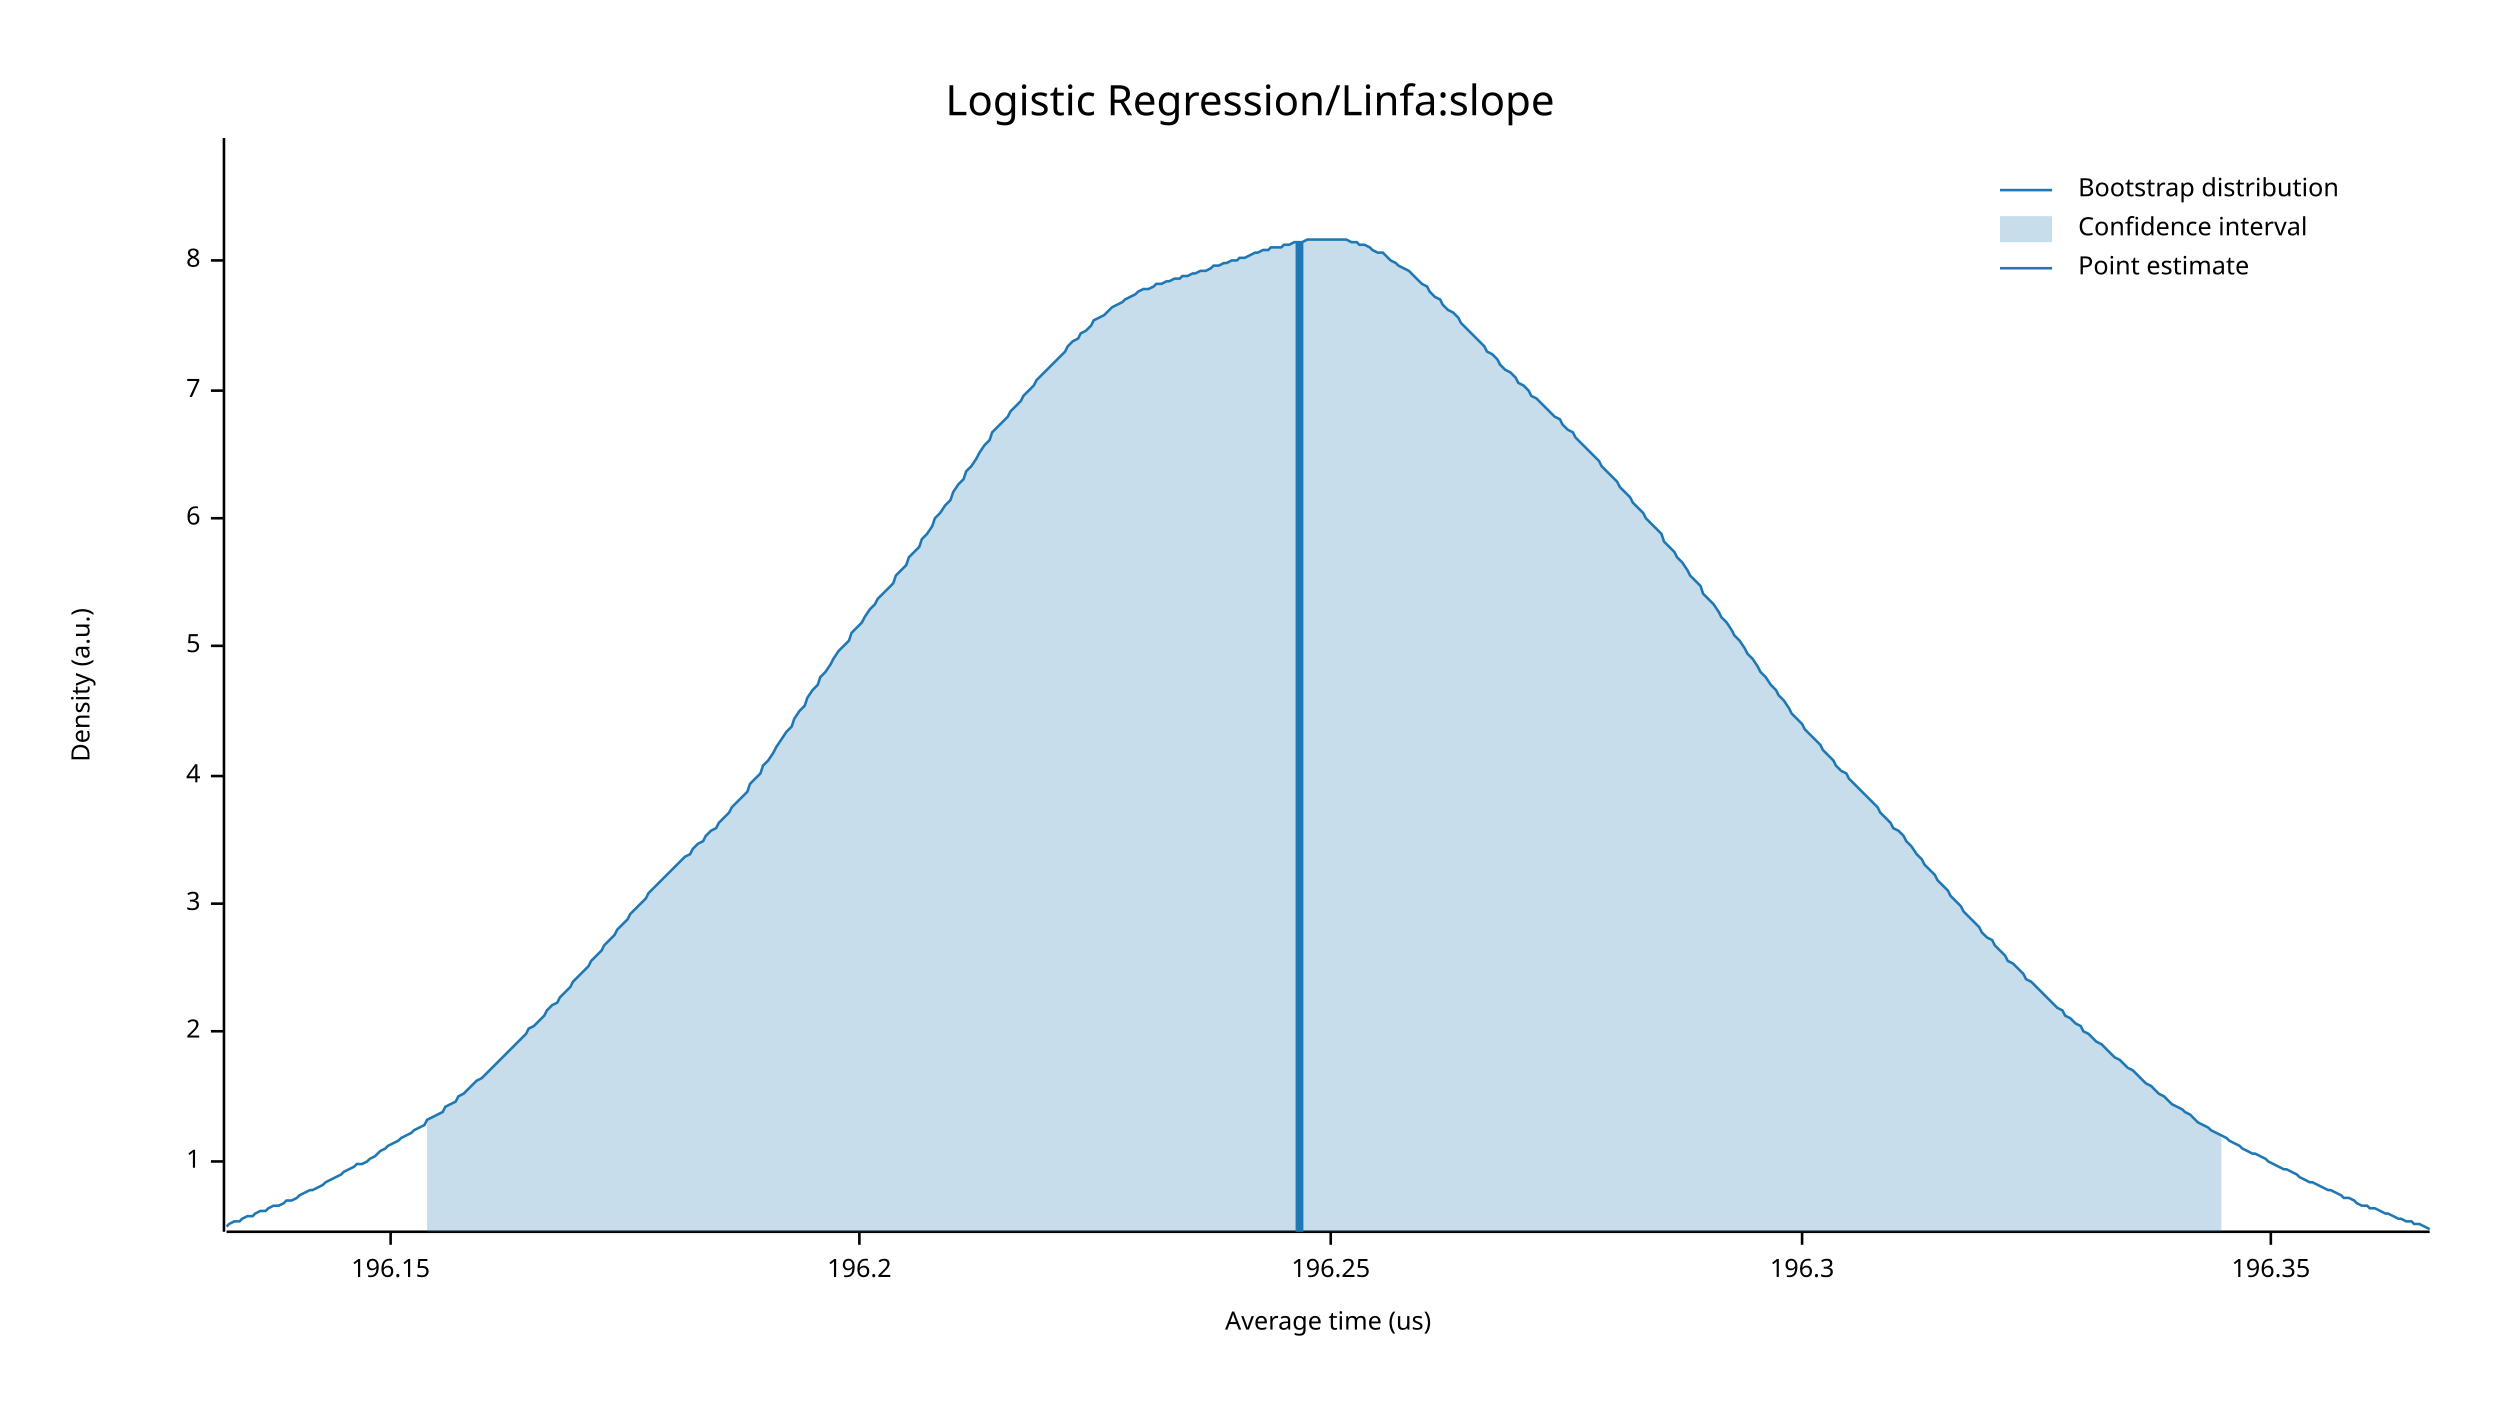
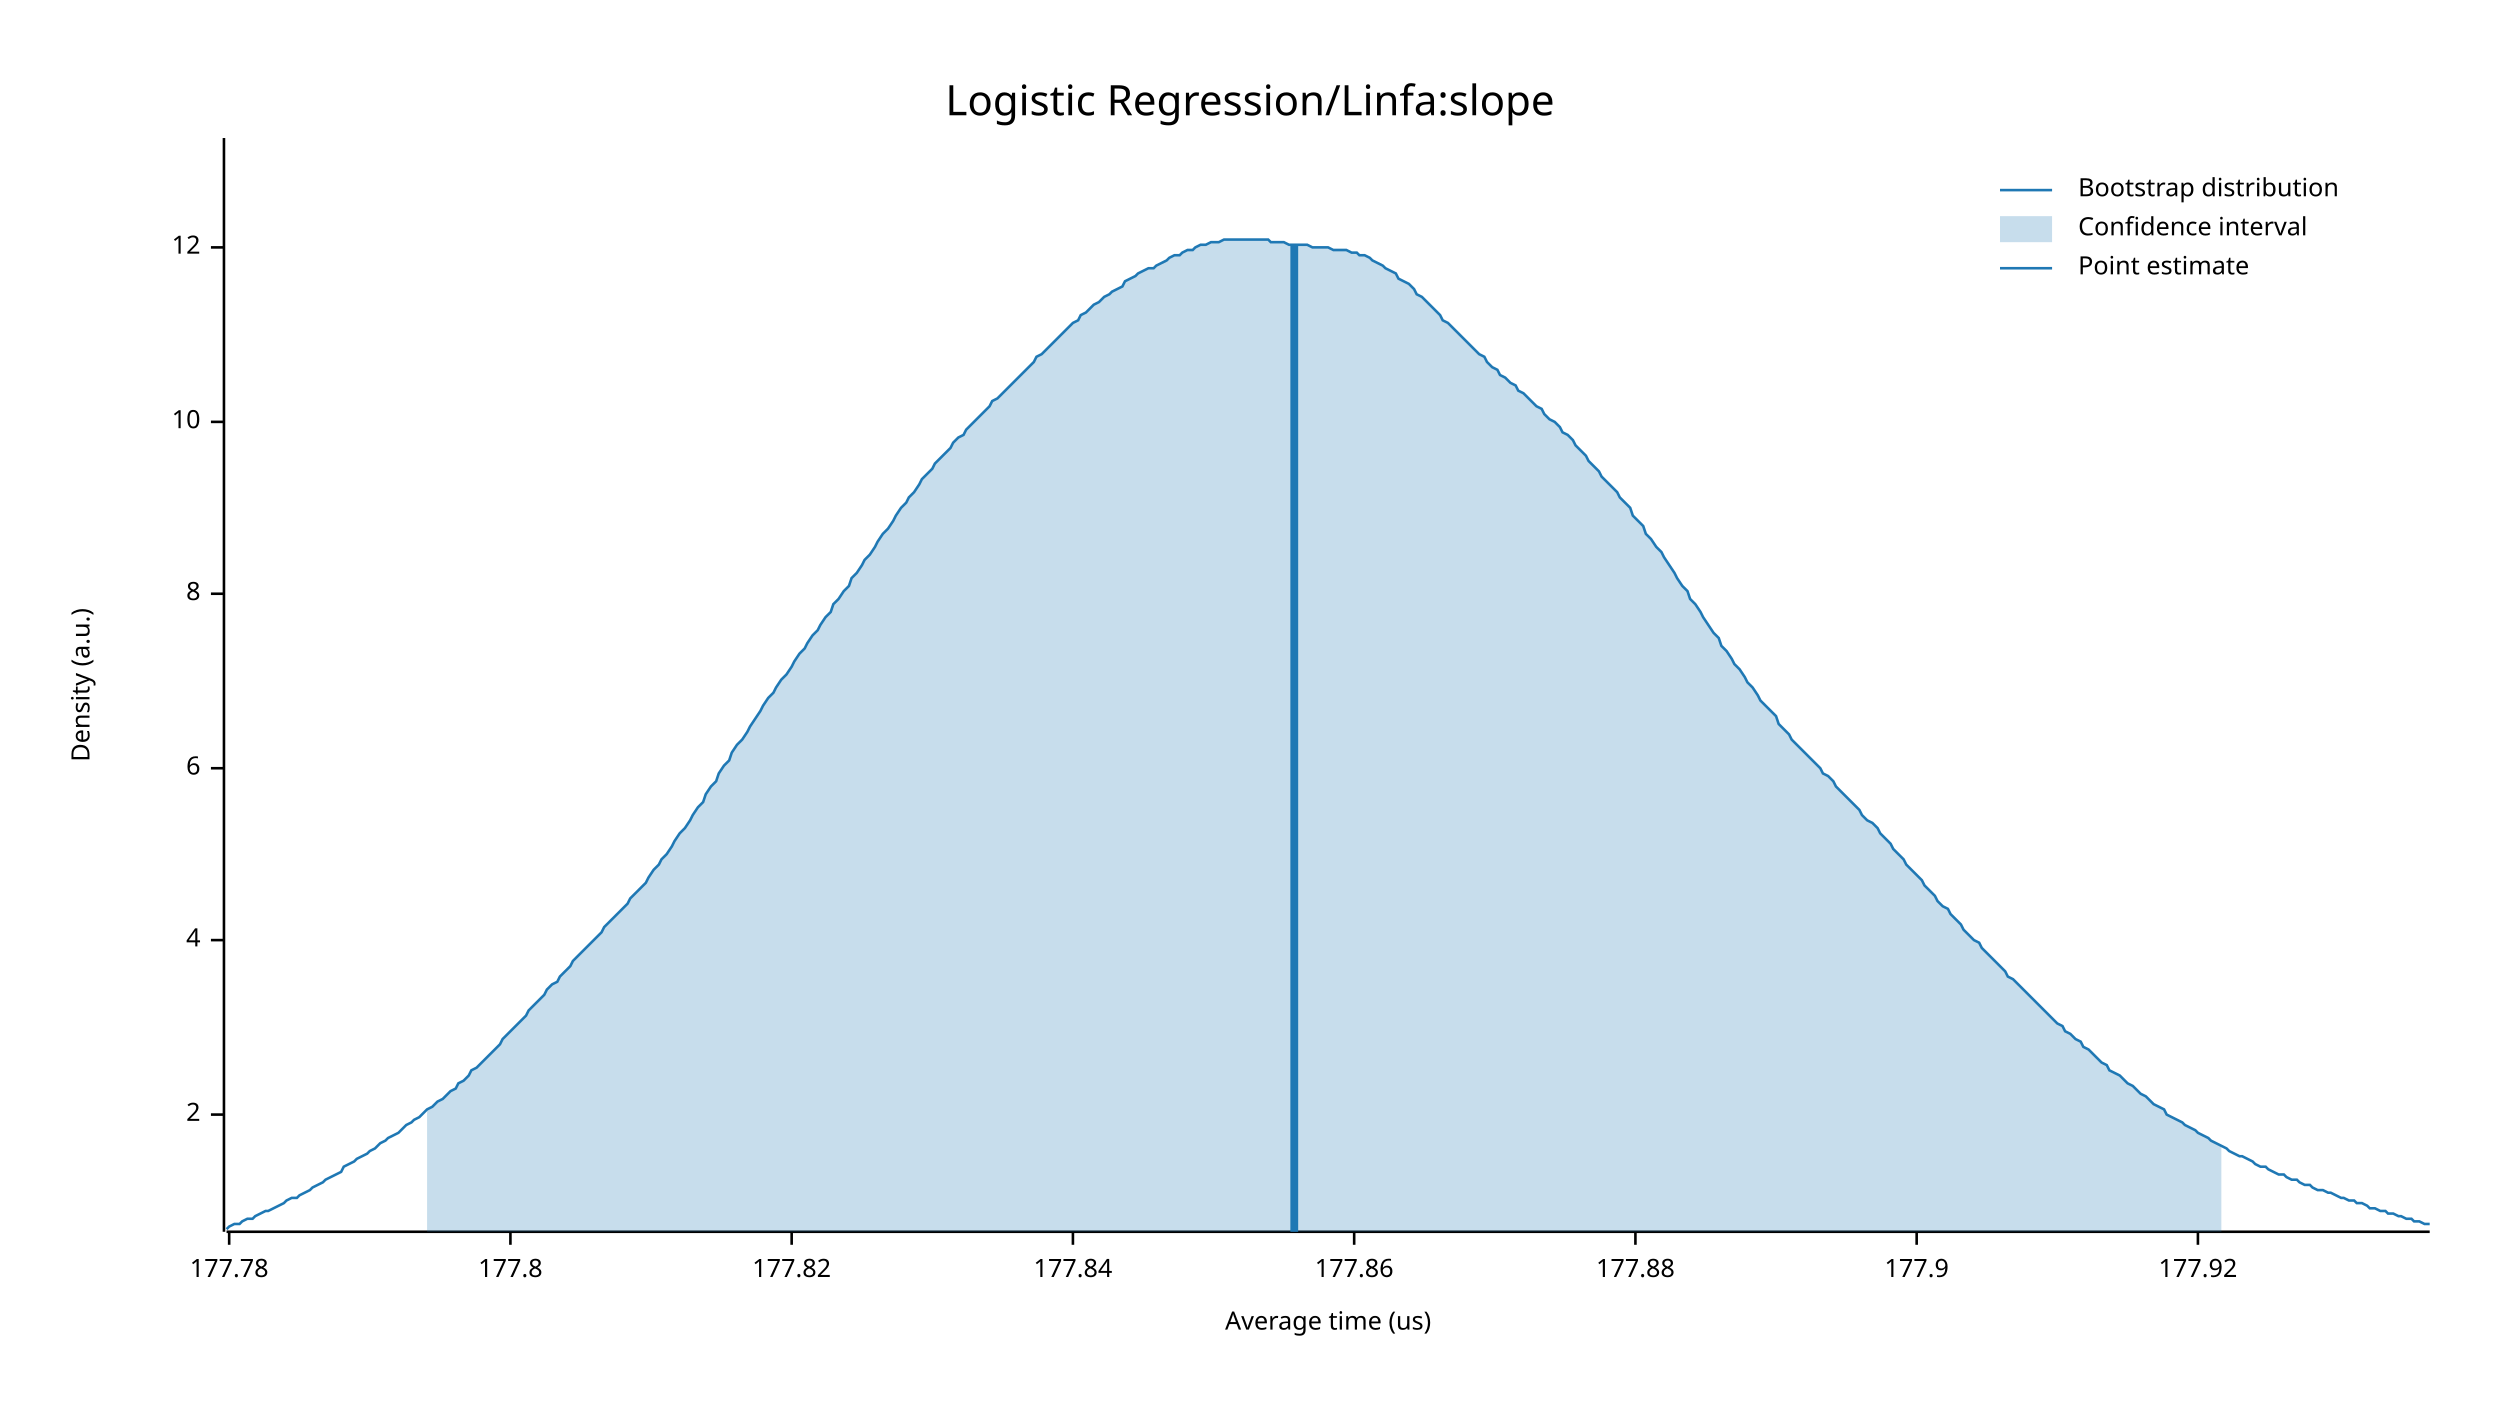
<svg xmlns="http://www.w3.org/2000/svg" width="960" height="540" viewBox="0 0 960 540">
  <text x="480" y="32" dy="0.76em" text-anchor="middle" font-family="sans-serif" font-size="16.129" opacity="1" fill="#000000">
Logistic Regression/Linfa:slope
</text>
  <text x="27" y="263" dy="0.76em" text-anchor="middle" font-family="sans-serif" font-size="9.677" opacity="1" fill="#000000" transform="rotate(270, 27, 263)">
Density (a.u.)
</text>
  <text x="510" y="513" dy="-0.5ex" text-anchor="middle" font-family="sans-serif" font-size="9.677" opacity="1" fill="#000000">
Average time (us)
</text>
  <polyline fill="none" opacity="1" stroke="#000000" stroke-width="1" points="86,53 86,473 " />
-   <text x="77" y="446" dy="0.5ex" text-anchor="end" font-family="sans-serif" font-size="9.677" opacity="1" fill="#000000">
- 1
- </text>
-   <polyline fill="none" opacity="1" stroke="#000000" stroke-width="1" points="81,446 86,446 " />
-   <text x="77" y="396" dy="0.5ex" text-anchor="end" font-family="sans-serif" font-size="9.677" opacity="1" fill="#000000">
+   <text x="77" y="428" dy="0.5ex" text-anchor="end" font-family="sans-serif" font-size="9.677" opacity="1" fill="#000000">
2
</text>
-   <polyline fill="none" opacity="1" stroke="#000000" stroke-width="1" points="81,396 86,396 " />
-   <text x="77" y="347" dy="0.5ex" text-anchor="end" font-family="sans-serif" font-size="9.677" opacity="1" fill="#000000">
- 3
- </text>
-   <polyline fill="none" opacity="1" stroke="#000000" stroke-width="1" points="81,347 86,347 " />
-   <text x="77" y="298" dy="0.5ex" text-anchor="end" font-family="sans-serif" font-size="9.677" opacity="1" fill="#000000">
+   <polyline fill="none" opacity="1" stroke="#000000" stroke-width="1" points="81,428 86,428 " />
+   <text x="77" y="361" dy="0.5ex" text-anchor="end" font-family="sans-serif" font-size="9.677" opacity="1" fill="#000000">
4
</text>
-   <polyline fill="none" opacity="1" stroke="#000000" stroke-width="1" points="81,298 86,298 " />
-   <text x="77" y="248" dy="0.5ex" text-anchor="end" font-family="sans-serif" font-size="9.677" opacity="1" fill="#000000">
- 5
- </text>
-   <polyline fill="none" opacity="1" stroke="#000000" stroke-width="1" points="81,248 86,248 " />
-   <text x="77" y="199" dy="0.5ex" text-anchor="end" font-family="sans-serif" font-size="9.677" opacity="1" fill="#000000">
+   <polyline fill="none" opacity="1" stroke="#000000" stroke-width="1" points="81,361 86,361 " />
+   <text x="77" y="295" dy="0.5ex" text-anchor="end" font-family="sans-serif" font-size="9.677" opacity="1" fill="#000000">
6
</text>
-   <polyline fill="none" opacity="1" stroke="#000000" stroke-width="1" points="81,199 86,199 " />
-   <text x="77" y="150" dy="0.5ex" text-anchor="end" font-family="sans-serif" font-size="9.677" opacity="1" fill="#000000">
- 7
- </text>
-   <polyline fill="none" opacity="1" stroke="#000000" stroke-width="1" points="81,150 86,150 " />
-   <text x="77" y="100" dy="0.5ex" text-anchor="end" font-family="sans-serif" font-size="9.677" opacity="1" fill="#000000">
+   <polyline fill="none" opacity="1" stroke="#000000" stroke-width="1" points="81,295 86,295 " />
+   <text x="77" y="228" dy="0.5ex" text-anchor="end" font-family="sans-serif" font-size="9.677" opacity="1" fill="#000000">
8
</text>
-   <polyline fill="none" opacity="1" stroke="#000000" stroke-width="1" points="81,100 86,100 " />
+   <polyline fill="none" opacity="1" stroke="#000000" stroke-width="1" points="81,228 86,228 " />
+   <text x="77" y="162" dy="0.5ex" text-anchor="end" font-family="sans-serif" font-size="9.677" opacity="1" fill="#000000">
+ 10
+ </text>
+   <polyline fill="none" opacity="1" stroke="#000000" stroke-width="1" points="81,162 86,162 " />
+   <text x="77" y="95" dy="0.5ex" text-anchor="end" font-family="sans-serif" font-size="9.677" opacity="1" fill="#000000">
+ 12
+ </text>
+   <polyline fill="none" opacity="1" stroke="#000000" stroke-width="1" points="81,95 86,95 " />
  <polyline fill="none" opacity="1" stroke="#000000" stroke-width="1" points="87,473 933,473 " />
-   <text x="150" y="483" dy="0.76em" text-anchor="middle" font-family="sans-serif" font-size="9.677" opacity="1" fill="#000000">
- 196.15
+   <text x="88" y="483" dy="0.76em" text-anchor="middle" font-family="sans-serif" font-size="9.677" opacity="1" fill="#000000">
+ 177.78
</text>
-   <polyline fill="none" opacity="1" stroke="#000000" stroke-width="1" points="150,473 150,478 " />
-   <text x="330" y="483" dy="0.76em" text-anchor="middle" font-family="sans-serif" font-size="9.677" opacity="1" fill="#000000">
- 196.2
+   <polyline fill="none" opacity="1" stroke="#000000" stroke-width="1" points="88,473 88,478 " />
+   <text x="196" y="483" dy="0.76em" text-anchor="middle" font-family="sans-serif" font-size="9.677" opacity="1" fill="#000000">
+ 177.8
</text>
-   <polyline fill="none" opacity="1" stroke="#000000" stroke-width="1" points="330,473 330,478 " />
-   <text x="511" y="483" dy="0.76em" text-anchor="middle" font-family="sans-serif" font-size="9.677" opacity="1" fill="#000000">
- 196.25
+   <polyline fill="none" opacity="1" stroke="#000000" stroke-width="1" points="196,473 196,478 " />
+   <text x="304" y="483" dy="0.76em" text-anchor="middle" font-family="sans-serif" font-size="9.677" opacity="1" fill="#000000">
+ 177.82
</text>
-   <polyline fill="none" opacity="1" stroke="#000000" stroke-width="1" points="511,473 511,478 " />
-   <text x="692" y="483" dy="0.76em" text-anchor="middle" font-family="sans-serif" font-size="9.677" opacity="1" fill="#000000">
- 196.3
+   <polyline fill="none" opacity="1" stroke="#000000" stroke-width="1" points="304,473 304,478 " />
+   <text x="412" y="483" dy="0.76em" text-anchor="middle" font-family="sans-serif" font-size="9.677" opacity="1" fill="#000000">
+ 177.84
</text>
-   <polyline fill="none" opacity="1" stroke="#000000" stroke-width="1" points="692,473 692,478 " />
-   <text x="872" y="483" dy="0.76em" text-anchor="middle" font-family="sans-serif" font-size="9.677" opacity="1" fill="#000000">
- 196.35
+   <polyline fill="none" opacity="1" stroke="#000000" stroke-width="1" points="412,473 412,478 " />
+   <text x="520" y="483" dy="0.76em" text-anchor="middle" font-family="sans-serif" font-size="9.677" opacity="1" fill="#000000">
+ 177.86
</text>
-   <polyline fill="none" opacity="1" stroke="#000000" stroke-width="1" points="872,473 872,478 " />
-   <polyline fill="none" opacity="1" stroke="#1F78B4" stroke-width="1" points="87,471 88,470 90,469 92,469 93,468 95,467 97,467 98,466 100,465 102,465 103,464 105,463 107,463 109,462 110,461 112,461 114,460 115,459 117,458 119,457 120,457 122,456 124,455 125,454 127,453 129,452 131,451 132,450 134,449 136,448 137,447 139,447 141,446 142,445 144,444 146,442 148,441 149,440 151,439 153,438 154,437 156,436 158,435 159,434 161,433 163,432 164,430 166,429 168,428 170,427 171,425 173,424 175,423 176,421 178,420 180,418 181,417 183,415 185,414 187,412 188,411 190,409 192,407 193,406 195,404 197,402 198,401 200,399 202,397 203,395 205,394 207,392 209,390 210,388 212,386 214,385 215,383 217,381 219,379 220,377 222,375 224,373 226,371 227,369 229,367 231,365 232,363 234,361 236,359 237,357 239,355 241,353 242,351 244,349 246,347 248,345 249,343 251,341 253,339 254,338 256,336 258,334 259,333 261,331 263,329 265,328 266,326 268,324 270,323 271,321 273,319 275,318 276,316 278,314 280,312 281,310 283,308 285,306 287,304 288,301 290,299 292,297 293,294 295,292 297,289 298,287 300,284 302,281 304,279 305,276 307,273 309,271 310,268 312,265 314,263 315,260 317,258 319,255 320,253 322,250 324,248 326,246 327,243 329,241 331,239 332,237 334,234 336,232 337,230 339,228 341,226 343,224 344,221 346,219 348,217 349,214 351,212 353,210 354,207 356,205 358,202 359,199 361,197 363,194 365,192 366,189 368,186 370,184 371,181 373,179 375,176 376,174 378,171 380,169 381,166 383,164 385,162 387,160 388,158 390,156 392,154 393,152 395,150 397,148 398,146 400,144 402,142 404,140 405,139 407,137 409,135 410,133 412,131 414,130 415,128 417,127 419,125 420,123 422,122 424,121 426,119 427,118 429,117 431,116 432,115 434,114 436,113 437,112 439,111 441,111 443,110 444,109 446,109 448,108 449,108 451,107 453,107 454,106 456,106 458,105 459,105 461,104 463,104 465,103 466,102 468,102 470,101 471,101 473,100 475,100 476,99 478,99 480,98 482,97 483,97 485,96 487,96 488,95 490,95 492,95 493,94 495,94 497,93 498,93 500,93 502,92 504,92 505,92 507,92 509,92 510,92 512,92 514,92 515,92 517,92 519,93 521,93 522,94 524,94 526,95 527,96 529,97 531,97 532,98 534,100 536,101 537,102 539,103 541,104 543,106 544,107 546,109 548,110 549,112 551,114 553,115 554,117 556,119 558,120 560,122 561,124 563,126 565,128 566,129 568,131 570,133 571,135 573,136 575,138 576,140 578,142 580,143 582,145 583,147 585,148 587,150 588,152 590,153 592,155 593,156 595,158 597,160 599,161 600,163 602,165 604,166 605,168 607,170 609,172 610,173 612,175 614,177 615,179 617,181 619,183 621,185 622,187 624,189 626,191 627,193 629,195 631,197 632,199 634,201 636,203 638,205 639,208 641,210 643,212 644,214 646,216 648,219 649,221 651,223 653,225 654,228 656,230 658,232 660,235 661,237 663,239 665,242 666,244 668,246 670,249 671,251 673,253 675,256 676,258 678,260 680,263 682,265 683,267 685,269 687,272 688,274 690,276 692,278 693,280 695,282 697,284 699,286 700,288 702,290 704,292 705,294 707,296 709,297 710,299 712,301 714,303 715,304 717,306 719,308 721,310 722,312 724,314 726,316 727,318 729,319 731,321 732,323 734,325 736,328 738,330 739,332 741,334 743,336 744,338 746,340 748,342 749,344 751,346 753,348 754,350 756,352 758,354 760,356 761,358 763,360 765,361 766,363 768,365 770,367 771,369 773,370 775,372 777,374 778,376 780,377 782,379 783,380 785,382 787,384 788,385 790,387 792,388 793,390 795,391 797,393 799,394 800,396 802,397 804,399 805,400 807,401 809,403 810,404 812,406 814,407 816,409 817,410 819,411 821,413 822,414 824,416 826,417 827,418 829,420 831,421 832,422 834,424 836,425 838,426 839,427 841,428 843,430 844,431 846,432 848,433 849,434 851,435 853,436 855,437 856,438 858,439 860,440 861,441 863,442 865,443 866,443 868,444 870,445 871,446 873,447 875,448 877,449 878,449 880,450 882,451 883,452 885,453 887,454 888,454 890,455 892,456 894,457 895,457 897,458 899,459 900,460 902,460 904,461 905,462 907,463 909,463 910,464 912,464 914,465 916,466 917,466 919,467 921,468 922,468 924,469 926,469 927,470 929,470 931,471 933,472 " />
-   <polygon opacity="0.25" fill="#1F78B4" points="164,430 166,429 168,428 170,427 171,425 173,424 175,423 176,421 178,420 180,418 181,417 183,415 185,414 187,412 188,411 190,409 192,407 193,406 195,404 197,402 198,401 200,399 202,397 203,395 205,394 207,392 209,390 210,388 212,386 214,385 215,383 217,381 219,379 220,377 222,375 224,373 226,371 227,369 229,367 231,365 232,363 234,361 236,359 237,357 239,355 241,353 242,351 244,349 246,347 248,345 249,343 251,341 253,339 254,338 256,336 258,334 259,333 261,331 263,329 265,328 266,326 268,324 270,323 271,321 273,319 275,318 276,316 278,314 280,312 281,310 283,308 285,306 287,304 288,301 290,299 292,297 293,294 295,292 297,289 298,287 300,284 302,281 304,279 305,276 307,273 309,271 310,268 312,265 314,263 315,260 317,258 319,255 320,253 322,250 324,248 326,246 327,243 329,241 331,239 332,237 334,234 336,232 337,230 339,228 341,226 343,224 344,221 346,219 348,217 349,214 351,212 353,210 354,207 356,205 358,202 359,199 361,197 363,194 365,192 366,189 368,186 370,184 371,181 373,179 375,176 376,174 378,171 380,169 381,166 383,164 385,162 387,160 388,158 390,156 392,154 393,152 395,150 397,148 398,146 400,144 402,142 404,140 405,139 407,137 409,135 410,133 412,131 414,130 415,128 417,127 419,125 420,123 422,122 424,121 426,119 427,118 429,117 431,116 432,115 434,114 436,113 437,112 439,111 441,111 443,110 444,109 446,109 448,108 449,108 451,107 453,107 454,106 456,106 458,105 459,105 461,104 463,104 465,103 466,102 468,102 470,101 471,101 473,100 475,100 476,99 478,99 480,98 482,97 483,97 485,96 487,96 488,95 490,95 492,95 493,94 495,94 497,93 498,93 500,93 502,92 504,92 505,92 507,92 509,92 510,92 512,92 514,92 515,92 517,92 519,93 521,93 522,94 524,94 526,95 527,96 529,97 531,97 532,98 534,100 536,101 537,102 539,103 541,104 543,106 544,107 546,109 548,110 549,112 551,114 553,115 554,117 556,119 558,120 560,122 561,124 563,126 565,128 566,129 568,131 570,133 571,135 573,136 575,138 576,140 578,142 580,143 582,145 583,147 585,148 587,150 588,152 590,153 592,155 593,156 595,158 597,160 599,161 600,163 602,165 604,166 605,168 607,170 609,172 610,173 612,175 614,177 615,179 617,181 619,183 621,185 622,187 624,189 626,191 627,193 629,195 631,197 632,199 634,201 636,203 638,205 639,208 641,210 643,212 644,214 646,216 648,219 649,221 651,223 653,225 654,228 656,230 658,232 660,235 661,237 663,239 665,242 666,244 668,246 670,249 671,251 673,253 675,256 676,258 678,260 680,263 682,265 683,267 685,269 687,272 688,274 690,276 692,278 693,280 695,282 697,284 699,286 700,288 702,290 704,292 705,294 707,296 709,297 710,299 712,301 714,303 715,304 717,306 719,308 721,310 722,312 724,314 726,316 727,318 729,319 731,321 732,323 734,325 736,328 738,330 739,332 741,334 743,336 744,338 746,340 748,342 749,344 751,346 753,348 754,350 756,352 758,354 760,356 761,358 763,360 765,361 766,363 768,365 770,367 771,369 773,370 775,372 777,374 778,376 780,377 782,379 783,380 785,382 787,384 788,385 790,387 792,388 793,390 795,391 797,393 799,394 800,396 802,397 804,399 805,400 807,401 809,403 810,404 812,406 814,407 816,409 817,410 819,411 821,413 822,414 824,416 826,417 827,418 829,420 831,421 832,422 834,424 836,425 838,426 839,427 841,428 843,430 844,431 846,432 848,433 849,434 851,435 853,436 853,473 164,473 " />
-   <polyline fill="none" opacity="1" stroke="#1F78B4" stroke-width="3" points="499,473 499,93 " />
+   <polyline fill="none" opacity="1" stroke="#000000" stroke-width="1" points="520,473 520,478 " />
+   <text x="628" y="483" dy="0.76em" text-anchor="middle" font-family="sans-serif" font-size="9.677" opacity="1" fill="#000000">
+ 177.88
+ </text>
+   <polyline fill="none" opacity="1" stroke="#000000" stroke-width="1" points="628,473 628,478 " />
+   <text x="736" y="483" dy="0.76em" text-anchor="middle" font-family="sans-serif" font-size="9.677" opacity="1" fill="#000000">
+ 177.9
+ </text>
+   <polyline fill="none" opacity="1" stroke="#000000" stroke-width="1" points="736,473 736,478 " />
+   <text x="844" y="483" dy="0.76em" text-anchor="middle" font-family="sans-serif" font-size="9.677" opacity="1" fill="#000000">
+ 177.92
+ </text>
+   <polyline fill="none" opacity="1" stroke="#000000" stroke-width="1" points="844,473 844,478 " />
+   <polyline fill="none" opacity="1" stroke="#1F78B4" stroke-width="1" points="87,472 88,471 90,470 92,470 93,469 95,468 97,468 98,467 100,466 102,465 103,465 105,464 107,463 109,462 110,461 112,460 114,460 115,459 117,458 119,457 120,456 122,455 124,454 125,453 127,452 129,451 131,450 132,448 134,447 136,446 137,445 139,444 141,443 142,442 144,441 146,439 148,438 149,437 151,436 153,435 154,434 156,432 158,431 159,430 161,429 163,427 164,426 166,425 168,423 170,422 171,421 173,419 175,418 176,416 178,415 180,413 181,411 183,410 185,408 187,406 188,405 190,403 192,401 193,399 195,397 197,395 198,394 200,392 202,390 203,388 205,386 207,384 209,382 210,380 212,378 214,377 215,375 217,373 219,371 220,369 222,367 224,365 226,363 227,362 229,360 231,358 232,356 234,354 236,352 237,351 239,349 241,347 242,345 244,343 246,341 248,339 249,337 251,334 253,332 254,330 256,328 258,325 259,323 261,320 263,318 265,315 266,313 268,310 270,308 271,305 273,302 275,300 276,297 278,294 280,292 281,289 283,286 285,284 287,281 288,279 290,276 292,273 293,271 295,268 297,266 298,264 300,261 302,259 304,256 305,254 307,251 309,249 310,247 312,244 314,242 315,240 317,237 319,235 320,232 322,230 324,227 326,225 327,222 329,220 331,217 332,215 334,213 336,210 337,208 339,205 341,203 343,200 344,198 346,195 348,193 349,191 351,189 353,186 354,184 356,182 358,180 359,178 361,176 363,174 365,172 366,170 368,168 370,167 371,165 373,163 375,161 376,160 378,158 380,156 381,154 383,153 385,151 387,149 388,148 390,146 392,144 393,143 395,141 397,139 398,137 400,136 402,134 404,132 405,131 407,129 409,127 410,126 412,124 414,123 415,121 417,120 419,118 420,117 422,116 424,114 426,113 427,112 429,111 431,110 432,108 434,107 436,106 437,105 439,104 441,103 443,103 444,102 446,101 448,100 449,99 451,98 453,98 454,97 456,96 458,96 459,95 461,94 463,94 465,93 466,93 468,93 470,92 471,92 473,92 475,92 476,92 478,92 480,92 482,92 483,92 485,92 487,92 488,93 490,93 492,93 493,93 495,94 497,94 498,94 500,94 502,94 504,95 505,95 507,95 509,95 510,95 512,96 514,96 515,96 517,96 519,97 521,97 522,98 524,98 526,99 527,100 529,101 531,102 532,103 534,104 536,105 537,107 539,108 541,109 543,111 544,113 546,114 548,116 549,117 551,119 553,121 554,123 556,124 558,126 560,128 561,129 563,131 565,133 566,134 568,136 570,137 571,139 573,141 575,142 576,144 578,145 580,147 582,148 583,150 585,151 587,153 588,154 590,156 592,157 593,159 595,161 597,162 599,164 600,166 602,167 604,169 605,171 607,173 609,175 610,177 612,179 614,181 615,183 617,185 619,187 621,189 622,191 624,193 626,195 627,198 629,200 631,202 632,205 634,207 636,210 638,212 639,214 641,217 643,220 644,222 646,225 648,227 649,230 651,232 653,235 654,237 656,240 658,243 660,245 661,248 663,250 665,253 666,255 668,257 670,260 671,262 673,264 675,267 676,269 678,271 680,273 682,275 683,278 685,280 687,282 688,284 690,286 692,288 693,289 695,291 697,293 699,295 700,297 702,298 704,300 705,302 707,304 709,306 710,307 712,309 714,311 715,313 717,315 719,316 721,318 722,320 724,322 726,324 727,326 729,328 731,330 732,332 734,334 736,336 738,338 739,340 741,342 743,344 744,346 746,348 748,349 749,351 751,353 753,355 754,357 756,359 758,361 760,362 761,364 763,366 765,368 766,369 768,371 770,373 771,375 773,376 775,378 777,380 778,381 780,383 782,385 783,386 785,388 787,390 788,391 790,393 792,394 793,396 795,397 797,399 799,400 800,402 802,403 804,405 805,406 807,408 809,409 810,411 812,412 814,413 816,415 817,416 819,417 821,419 822,420 824,421 826,423 827,424 829,425 831,426 832,428 834,429 836,430 838,431 839,432 841,433 843,434 844,435 846,436 848,437 849,438 851,439 853,440 855,441 856,442 858,443 860,444 861,444 863,445 865,446 866,447 868,448 870,448 871,449 873,450 875,451 877,451 878,452 880,453 882,453 883,454 885,455 887,455 888,456 890,457 892,457 894,458 895,458 897,459 899,460 900,460 902,461 904,461 905,462 907,462 909,463 910,464 912,464 914,465 916,465 917,466 919,466 921,467 922,467 924,468 926,468 927,469 929,469 931,470 933,470 " />
+   <polygon opacity="0.25" fill="#1F78B4" points="164,426 166,425 168,423 170,422 171,421 173,419 175,418 176,416 178,415 180,413 181,411 183,410 185,408 187,406 188,405 190,403 192,401 193,399 195,397 197,395 198,394 200,392 202,390 203,388 205,386 207,384 209,382 210,380 212,378 214,377 215,375 217,373 219,371 220,369 222,367 224,365 226,363 227,362 229,360 231,358 232,356 234,354 236,352 237,351 239,349 241,347 242,345 244,343 246,341 248,339 249,337 251,334 253,332 254,330 256,328 258,325 259,323 261,320 263,318 265,315 266,313 268,310 270,308 271,305 273,302 275,300 276,297 278,294 280,292 281,289 283,286 285,284 287,281 288,279 290,276 292,273 293,271 295,268 297,266 298,264 300,261 302,259 304,256 305,254 307,251 309,249 310,247 312,244 314,242 315,240 317,237 319,235 320,232 322,230 324,227 326,225 327,222 329,220 331,217 332,215 334,213 336,210 337,208 339,205 341,203 343,200 344,198 346,195 348,193 349,191 351,189 353,186 354,184 356,182 358,180 359,178 361,176 363,174 365,172 366,170 368,168 370,167 371,165 373,163 375,161 376,160 378,158 380,156 381,154 383,153 385,151 387,149 388,148 390,146 392,144 393,143 395,141 397,139 398,137 400,136 402,134 404,132 405,131 407,129 409,127 410,126 412,124 414,123 415,121 417,120 419,118 420,117 422,116 424,114 426,113 427,112 429,111 431,110 432,108 434,107 436,106 437,105 439,104 441,103 443,103 444,102 446,101 448,100 449,99 451,98 453,98 454,97 456,96 458,96 459,95 461,94 463,94 465,93 466,93 468,93 470,92 471,92 473,92 475,92 476,92 478,92 480,92 482,92 483,92 485,92 487,92 488,93 490,93 492,93 493,93 495,94 497,94 498,94 500,94 502,94 504,95 505,95 507,95 509,95 510,95 512,96 514,96 515,96 517,96 519,97 521,97 522,98 524,98 526,99 527,100 529,101 531,102 532,103 534,104 536,105 537,107 539,108 541,109 543,111 544,113 546,114 548,116 549,117 551,119 553,121 554,123 556,124 558,126 560,128 561,129 563,131 565,133 566,134 568,136 570,137 571,139 573,141 575,142 576,144 578,145 580,147 582,148 583,150 585,151 587,153 588,154 590,156 592,157 593,159 595,161 597,162 599,164 600,166 602,167 604,169 605,171 607,173 609,175 610,177 612,179 614,181 615,183 617,185 619,187 621,189 622,191 624,193 626,195 627,198 629,200 631,202 632,205 634,207 636,210 638,212 639,214 641,217 643,220 644,222 646,225 648,227 649,230 651,232 653,235 654,237 656,240 658,243 660,245 661,248 663,250 665,253 666,255 668,257 670,260 671,262 673,264 675,267 676,269 678,271 680,273 682,275 683,278 685,280 687,282 688,284 690,286 692,288 693,289 695,291 697,293 699,295 700,297 702,298 704,300 705,302 707,304 709,306 710,307 712,309 714,311 715,313 717,315 719,316 721,318 722,320 724,322 726,324 727,326 729,328 731,330 732,332 734,334 736,336 738,338 739,340 741,342 743,344 744,346 746,348 748,349 749,351 751,353 753,355 754,357 756,359 758,361 760,362 761,364 763,366 765,368 766,369 768,371 770,373 771,375 773,376 775,378 777,380 778,381 780,383 782,385 783,386 785,388 787,390 788,391 790,393 792,394 793,396 795,397 797,399 799,400 800,402 802,403 804,405 805,406 807,408 809,409 810,411 812,412 814,413 816,415 817,416 819,417 821,419 822,420 824,421 826,423 827,424 829,425 831,426 832,428 834,429 836,430 838,431 839,432 841,433 843,434 844,435 846,436 848,437 849,438 851,439 853,440 853,473 164,473 " />
+   <polyline fill="none" opacity="1" stroke="#1F78B4" stroke-width="3" points="497,473 497,94 " />
  <text x="798" y="68" dy="0.76em" text-anchor="start" font-family="sans-serif" font-size="9.677" opacity="1" fill="#000000">
Bootstrap distribution
</text>
  <text x="798" y="83" dy="0.76em" text-anchor="start" font-family="sans-serif" font-size="9.677" opacity="1" fill="#000000">
Confidence interval
</text>
  <text x="798" y="98" dy="0.76em" text-anchor="start" font-family="sans-serif" font-size="9.677" opacity="1" fill="#000000">
Point estimate
</text>
  <polyline fill="none" opacity="1" stroke="#1F78B4" stroke-width="1" points="768,73 788,73 " />
  <rect x="768" y="83" width="20" height="10" opacity="0.25" fill="#1F78B4" stroke="none" />
  <polyline fill="none" opacity="1" stroke="#1F78B4" stroke-width="1" points="768,103 788,103 " />
</svg>
